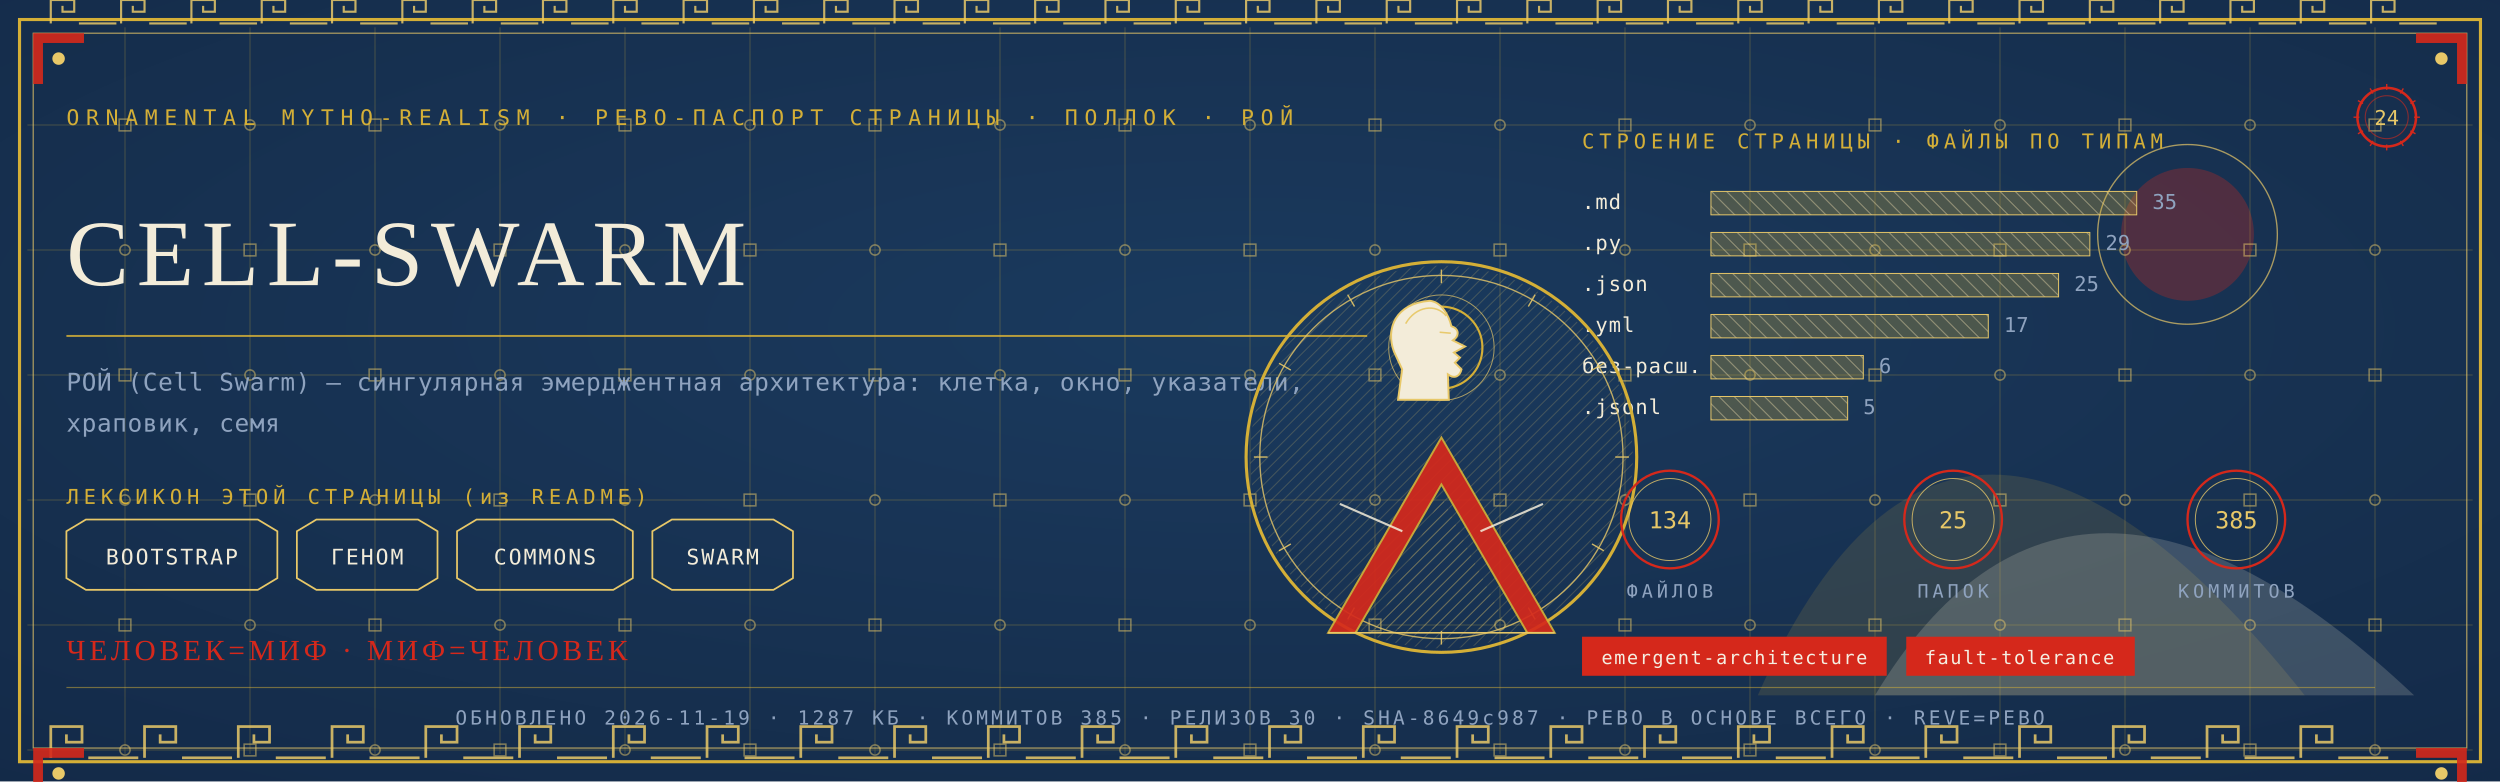
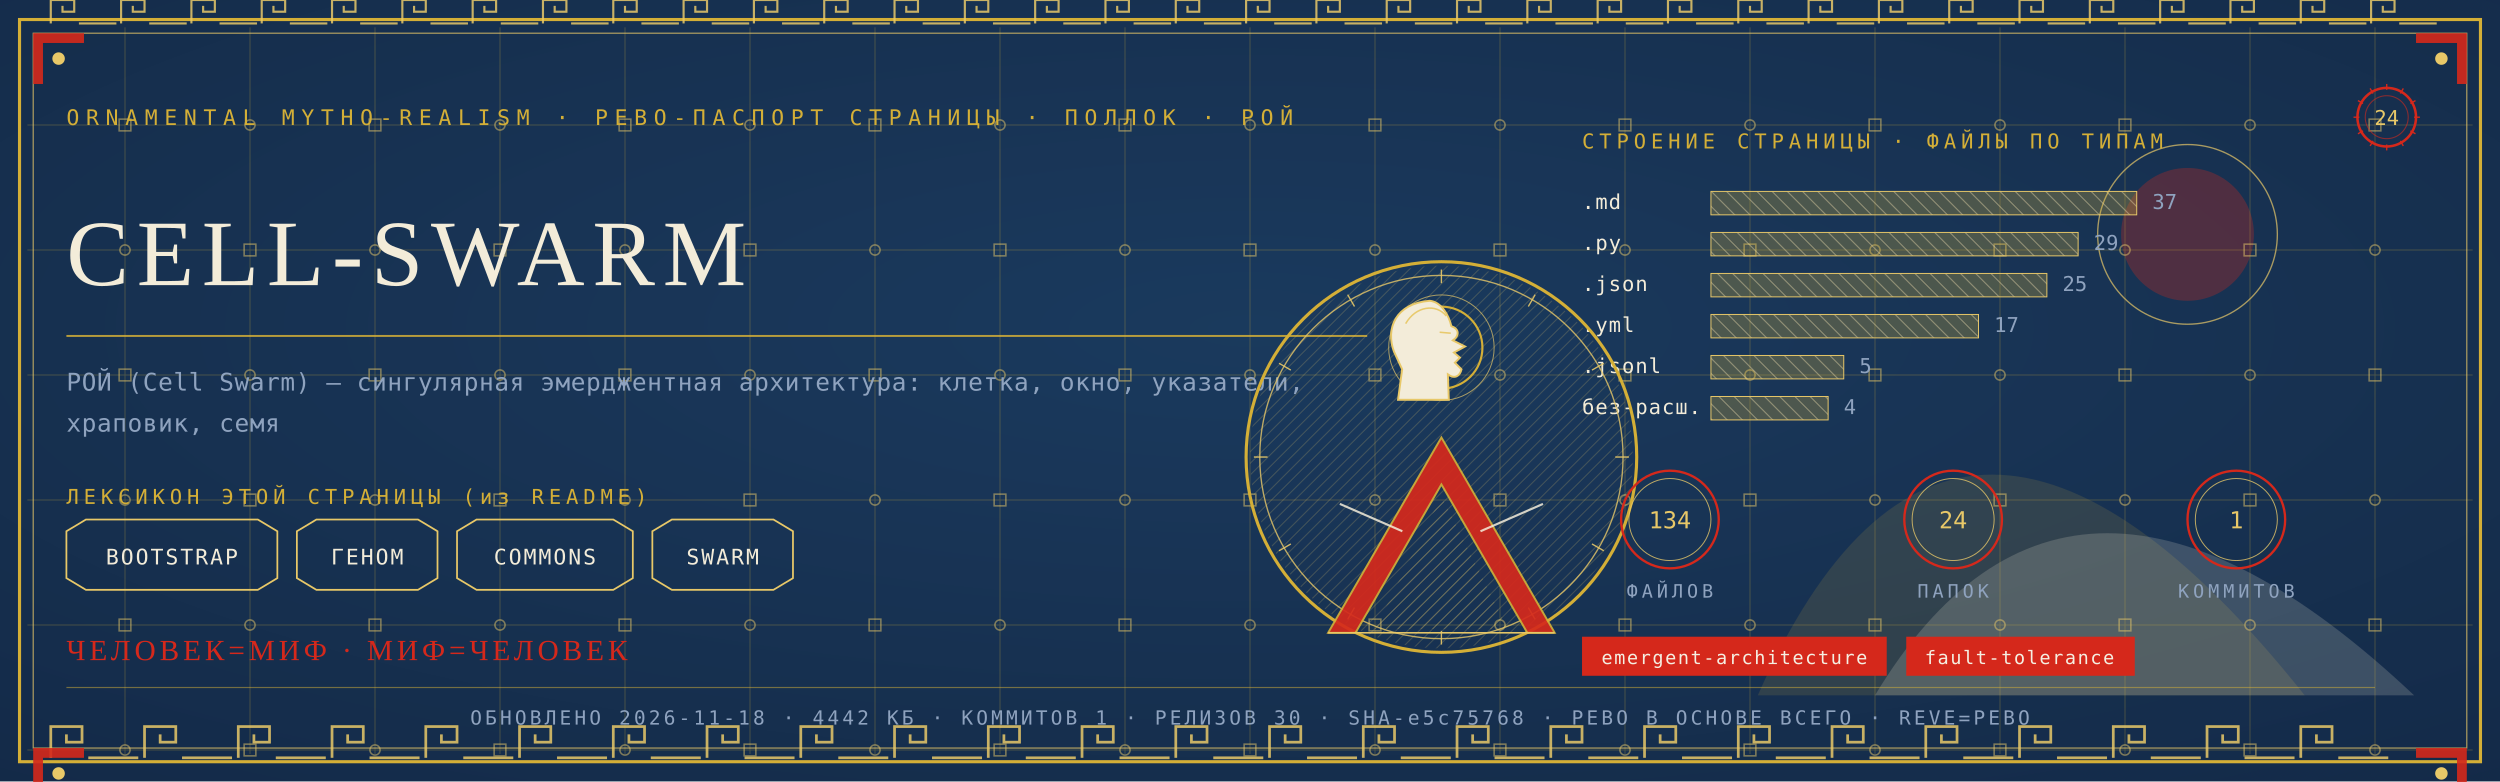
<svg xmlns="http://www.w3.org/2000/svg" viewBox="0 0 1280 400" width="1280" height="400">
  <defs>
    <radialGradient id="rp24" cx="0.5" cy="0.42" r="1.1">
      <stop offset="0" stop-color="#1B3B5F" />
      <stop offset="1" stop-color="#10243E" />
    </radialGradient>
    <pattern id="hatchm" width="4.2" height="4.2" patternUnits="userSpaceOnUse" patternTransform="rotate(45)">
      <rect width="4.2" height="4.2" fill="none" />
      <line x1="0" y1="0" x2="0" y2="4.2" stroke="#E8C868" stroke-width="0.5" />
    </pattern>
    <pattern id="hatchv" width="5.5" height="5.5" patternUnits="userSpaceOnUse" patternTransform="rotate(-45)">
      <rect width="5.5" height="5.5" fill="none" />
      <line x1="0" y1="0" x2="0" y2="5.5" stroke="#F3ECD9" stroke-width="0.5" />
    </pattern>
  </defs>
  <rect width="1280" height="400" fill="#10243E" />
  <rect width="1280" height="400" fill="url(#rp24)" opacity="0.94" />
  <path d="M 900 356 Q 1000 130 1180 356 Z" fill="#D4AF37" opacity="0.14" />
  <path d="M 960 356 Q 1060 190 1236 356 Z" fill="#F3ECD9" opacity="0.18" />
  <circle cx="1120" cy="120" r="34" fill="#D5281B" opacity="0.30" />
  <circle cx="1120" cy="120" r="46" fill="none" stroke="#E8C868" stroke-width="0.7" opacity="0.7" />
  <g stroke="#D4AF37" stroke-width="0.45" opacity="0.30">
    <line x1="64" y1="14" x2="64" y2="386" />
    <line x1="128" y1="14" x2="128" y2="386" />
    <line x1="192" y1="14" x2="192" y2="386" />
    <line x1="256" y1="14" x2="256" y2="386" />
    <line x1="320" y1="14" x2="320" y2="386" />
    <line x1="384" y1="14" x2="384" y2="386" />
    <line x1="448" y1="14" x2="448" y2="386" />
    <line x1="512" y1="14" x2="512" y2="386" />
    <line x1="576" y1="14" x2="576" y2="386" />
    <line x1="640" y1="14" x2="640" y2="386" />
    <line x1="704" y1="14" x2="704" y2="386" />
    <line x1="768" y1="14" x2="768" y2="386" />
    <line x1="832" y1="14" x2="832" y2="386" />
    <line x1="896" y1="14" x2="896" y2="386" />
    <line x1="960" y1="14" x2="960" y2="386" />
    <line x1="1024" y1="14" x2="1024" y2="386" />
    <line x1="1088" y1="14" x2="1088" y2="386" />
    <line x1="1152" y1="14" x2="1152" y2="386" />
    <line x1="1216" y1="14" x2="1216" y2="386" />
    <line x1="14" y1="64" x2="1266" y2="64" />
    <line x1="14" y1="128" x2="1266" y2="128" />
    <line x1="14" y1="192" x2="1266" y2="192" />
    <line x1="14" y1="256" x2="1266" y2="256" />
    <line x1="14" y1="320" x2="1266" y2="320" />
    <line x1="14" y1="384" x2="1266" y2="384" />
  </g>
  <g fill="none" stroke="#E8C868" stroke-width="0.8" opacity="0.5">
    <rect x="61" y="61" width="6" height="6" />
    <circle cx="64" cy="128" r="2.6" />
    <rect x="61" y="189" width="6" height="6" />
    <circle cx="64" cy="256" r="2.6" />
    <rect x="61" y="317" width="6" height="6" />
    <circle cx="64" cy="384" r="2.6" />
    <circle cx="128" cy="64" r="2.6" />
    <rect x="125" y="125" width="6" height="6" />
    <circle cx="128" cy="192" r="2.6" />
    <rect x="125" y="253" width="6" height="6" />
    <circle cx="128" cy="320" r="2.6" />
    <rect x="125" y="381" width="6" height="6" />
    <rect x="189" y="61" width="6" height="6" />
    <circle cx="192" cy="128" r="2.6" />
    <rect x="189" y="189" width="6" height="6" />
    <circle cx="192" cy="256" r="2.6" />
    <rect x="189" y="317" width="6" height="6" />
    <circle cx="192" cy="384" r="2.6" />
    <circle cx="256" cy="64" r="2.6" />
    <rect x="253" y="125" width="6" height="6" />
    <circle cx="256" cy="192" r="2.6" />
    <rect x="253" y="253" width="6" height="6" />
    <circle cx="256" cy="320" r="2.6" />
    <rect x="253" y="381" width="6" height="6" />
    <rect x="317" y="61" width="6" height="6" />
    <circle cx="320" cy="128" r="2.6" />
    <rect x="317" y="189" width="6" height="6" />
    <circle cx="320" cy="256" r="2.6" />
    <rect x="317" y="317" width="6" height="6" />
    <circle cx="320" cy="384" r="2.6" />
    <circle cx="384" cy="64" r="2.6" />
    <rect x="381" y="125" width="6" height="6" />
    <circle cx="384" cy="192" r="2.6" />
    <rect x="381" y="253" width="6" height="6" />
    <circle cx="384" cy="320" r="2.6" />
    <rect x="381" y="381" width="6" height="6" />
    <rect x="445" y="61" width="6" height="6" />
    <circle cx="448" cy="128" r="2.6" />
    <rect x="445" y="189" width="6" height="6" />
    <circle cx="448" cy="256" r="2.6" />
    <rect x="445" y="317" width="6" height="6" />
    <circle cx="448" cy="384" r="2.6" />
    <circle cx="512" cy="64" r="2.6" />
    <rect x="509" y="125" width="6" height="6" />
    <circle cx="512" cy="192" r="2.6" />
    <rect x="509" y="253" width="6" height="6" />
    <circle cx="512" cy="320" r="2.6" />
    <rect x="509" y="381" width="6" height="6" />
    <rect x="573" y="61" width="6" height="6" />
    <circle cx="576" cy="128" r="2.6" />
    <rect x="573" y="189" width="6" height="6" />
    <circle cx="576" cy="256" r="2.6" />
    <rect x="573" y="317" width="6" height="6" />
    <circle cx="576" cy="384" r="2.6" />
    <circle cx="640" cy="64" r="2.6" />
    <rect x="637" y="125" width="6" height="6" />
    <circle cx="640" cy="192" r="2.6" />
    <rect x="637" y="253" width="6" height="6" />
    <circle cx="640" cy="320" r="2.6" />
    <rect x="637" y="381" width="6" height="6" />
    <rect x="701" y="61" width="6" height="6" />
    <circle cx="704" cy="128" r="2.6" />
    <rect x="701" y="189" width="6" height="6" />
    <circle cx="704" cy="256" r="2.6" />
    <rect x="701" y="317" width="6" height="6" />
    <circle cx="704" cy="384" r="2.6" />
    <circle cx="768" cy="64" r="2.6" />
    <rect x="765" y="125" width="6" height="6" />
    <circle cx="768" cy="192" r="2.6" />
    <rect x="765" y="253" width="6" height="6" />
    <circle cx="768" cy="320" r="2.6" />
    <rect x="765" y="381" width="6" height="6" />
    <rect x="829" y="61" width="6" height="6" />
    <circle cx="832" cy="128" r="2.6" />
    <rect x="829" y="189" width="6" height="6" />
    <circle cx="832" cy="256" r="2.6" />
    <rect x="829" y="317" width="6" height="6" />
    <circle cx="832" cy="384" r="2.6" />
    <circle cx="896" cy="64" r="2.6" />
    <rect x="893" y="125" width="6" height="6" />
    <circle cx="896" cy="192" r="2.6" />
    <rect x="893" y="253" width="6" height="6" />
    <circle cx="896" cy="320" r="2.6" />
    <rect x="893" y="381" width="6" height="6" />
    <rect x="957" y="61" width="6" height="6" />
    <circle cx="960" cy="128" r="2.6" />
    <rect x="957" y="189" width="6" height="6" />
    <circle cx="960" cy="256" r="2.6" />
    <rect x="957" y="317" width="6" height="6" />
    <circle cx="960" cy="384" r="2.6" />
    <circle cx="1024" cy="64" r="2.6" />
    <rect x="1021" y="125" width="6" height="6" />
    <circle cx="1024" cy="192" r="2.6" />
    <rect x="1021" y="253" width="6" height="6" />
    <circle cx="1024" cy="320" r="2.6" />
    <rect x="1021" y="381" width="6" height="6" />
    <rect x="1085" y="61" width="6" height="6" />
    <circle cx="1088" cy="128" r="2.6" />
    <rect x="1085" y="189" width="6" height="6" />
    <circle cx="1088" cy="256" r="2.6" />
    <rect x="1085" y="317" width="6" height="6" />
    <circle cx="1088" cy="384" r="2.6" />
    <circle cx="1152" cy="64" r="2.6" />
    <rect x="1149" y="125" width="6" height="6" />
    <circle cx="1152" cy="192" r="2.6" />
    <rect x="1149" y="253" width="6" height="6" />
    <circle cx="1152" cy="320" r="2.6" />
    <rect x="1149" y="381" width="6" height="6" />
    <rect x="1213" y="61" width="6" height="6" />
    <circle cx="1216" cy="128" r="2.6" />
    <rect x="1213" y="189" width="6" height="6" />
    <circle cx="1216" cy="256" r="2.6" />
    <rect x="1213" y="317" width="6" height="6" />
    <circle cx="1216" cy="384" r="2.6" />
  </g>
  <rect x="10" y="10" width="1260" height="380" fill="none" stroke="#D4AF37" stroke-width="1.6" />
  <rect x="17" y="17" width="1246" height="366" fill="none" stroke="#E8C868" stroke-width="0.6" opacity="0.75" />
  <g fill="none" stroke="#E8C868" stroke-width="1.4" opacity="0.85">
    <path d="M 26 388 L 26 372 L 42 372 L 42 380.0 L 34.0 380.0 L 34.0 376.0" />
    <line x1="45.2" y1="388" x2="70.8" y2="388" />
    <path d="M 74 388 L 74 372 L 90 372 L 90 380.0 L 82.0 380.0 L 82.0 376.0" />
    <line x1="93.2" y1="388" x2="118.8" y2="388" />
    <path d="M 122 388 L 122 372 L 138 372 L 138 380.0 L 130.0 380.0 L 130.0 376.0" />
    <line x1="141.2" y1="388" x2="166.8" y2="388" />
    <path d="M 170 388 L 170 372 L 186 372 L 186 380.0 L 178.0 380.0 L 178.0 376.0" />
    <line x1="189.2" y1="388" x2="214.8" y2="388" />
    <path d="M 218 388 L 218 372 L 234 372 L 234 380.0 L 226.0 380.0 L 226.0 376.0" />
    <line x1="237.2" y1="388" x2="262.8" y2="388" />
    <path d="M 266 388 L 266 372 L 282 372 L 282 380.0 L 274.0 380.0 L 274.0 376.0" />
    <line x1="285.2" y1="388" x2="310.8" y2="388" />
    <path d="M 314 388 L 314 372 L 330 372 L 330 380.0 L 322.0 380.0 L 322.0 376.0" />
    <line x1="333.2" y1="388" x2="358.8" y2="388" />
    <path d="M 362 388 L 362 372 L 378 372 L 378 380.0 L 370.0 380.0 L 370.0 376.0" />
    <line x1="381.2" y1="388" x2="406.8" y2="388" />
    <path d="M 410 388 L 410 372 L 426 372 L 426 380.0 L 418.0 380.0 L 418.0 376.0" />
    <line x1="429.2" y1="388" x2="454.8" y2="388" />
    <path d="M 458 388 L 458 372 L 474 372 L 474 380.0 L 466.0 380.0 L 466.0 376.0" />
    <line x1="477.2" y1="388" x2="502.8" y2="388" />
    <path d="M 506 388 L 506 372 L 522 372 L 522 380.0 L 514.0 380.0 L 514.0 376.0" />
    <line x1="525.2" y1="388" x2="550.8" y2="388" />
    <path d="M 554 388 L 554 372 L 570 372 L 570 380.0 L 562.0 380.0 L 562.0 376.0" />
    <line x1="573.2" y1="388" x2="598.8" y2="388" />
    <path d="M 602 388 L 602 372 L 618 372 L 618 380.0 L 610.0 380.0 L 610.0 376.0" />
    <line x1="621.2" y1="388" x2="646.8" y2="388" />
    <path d="M 650 388 L 650 372 L 666 372 L 666 380.0 L 658.0 380.0 L 658.0 376.0" />
    <line x1="669.2" y1="388" x2="694.8" y2="388" />
    <path d="M 698 388 L 698 372 L 714 372 L 714 380.0 L 706.0 380.0 L 706.0 376.0" />
    <line x1="717.2" y1="388" x2="742.8" y2="388" />
    <path d="M 746 388 L 746 372 L 762 372 L 762 380.0 L 754.0 380.0 L 754.0 376.0" />
    <line x1="765.2" y1="388" x2="790.8" y2="388" />
    <path d="M 794 388 L 794 372 L 810 372 L 810 380.0 L 802.0 380.0 L 802.0 376.0" />
    <line x1="813.2" y1="388" x2="838.8" y2="388" />
    <path d="M 842 388 L 842 372 L 858 372 L 858 380.0 L 850.0 380.0 L 850.0 376.0" />
    <line x1="861.2" y1="388" x2="886.8" y2="388" />
    <path d="M 890 388 L 890 372 L 906 372 L 906 380.0 L 898.0 380.0 L 898.0 376.0" />
    <line x1="909.2" y1="388" x2="934.8" y2="388" />
    <path d="M 938 388 L 938 372 L 954 372 L 954 380.0 L 946.0 380.0 L 946.0 376.0" />
    <line x1="957.2" y1="388" x2="982.8" y2="388" />
    <path d="M 986 388 L 986 372 L 1002 372 L 1002 380.0 L 994.0 380.0 L 994.0 376.0" />
    <line x1="1005.2" y1="388" x2="1030.8" y2="388" />
    <path d="M 1034 388 L 1034 372 L 1050 372 L 1050 380.0 L 1042.0 380.0 L 1042.0 376.0" />
    <line x1="1053.2" y1="388" x2="1078.8" y2="388" />
    <path d="M 1082 388 L 1082 372 L 1098 372 L 1098 380.0 L 1090.0 380.0 L 1090.0 376.0" />
    <line x1="1101.2" y1="388" x2="1126.8" y2="388" />
    <path d="M 1130 388 L 1130 372 L 1146 372 L 1146 380.0 L 1138.0 380.0 L 1138.0 376.0" />
    <line x1="1149.2" y1="388" x2="1174.8" y2="388" />
    <path d="M 1178 388 L 1178 372 L 1194 372 L 1194 380.0 L 1186.0 380.0 L 1186.0 376.0" />
    <line x1="1197.2" y1="388" x2="1222.8" y2="388" />
  </g>
  <g fill="none" stroke="#E8C868" stroke-width="1.1" opacity="0.85">
    <path d="M 26 12 L 26 0 L 38 0 L 38 6.0 L 32.0 6.0 L 32.0 3.0" />
    <line x1="40.4" y1="12" x2="59.6" y2="12" />
    <path d="M 62 12 L 62 0 L 74 0 L 74 6.0 L 68.0 6.0 L 68.0 3.0" />
    <line x1="76.4" y1="12" x2="95.6" y2="12" />
    <path d="M 98 12 L 98 0 L 110 0 L 110 6.0 L 104.0 6.0 L 104.0 3.0" />
    <line x1="112.4" y1="12" x2="131.6" y2="12" />
    <path d="M 134 12 L 134 0 L 146 0 L 146 6.0 L 140.0 6.0 L 140.0 3.0" />
    <line x1="148.4" y1="12" x2="167.6" y2="12" />
    <path d="M 170 12 L 170 0 L 182 0 L 182 6.0 L 176.0 6.0 L 176.0 3.0" />
    <line x1="184.4" y1="12" x2="203.6" y2="12" />
    <path d="M 206 12 L 206 0 L 218 0 L 218 6.0 L 212.0 6.0 L 212.0 3.0" />
    <line x1="220.4" y1="12" x2="239.6" y2="12" />
    <path d="M 242 12 L 242 0 L 254 0 L 254 6.0 L 248.0 6.0 L 248.0 3.0" />
    <line x1="256.4" y1="12" x2="275.6" y2="12" />
    <path d="M 278 12 L 278 0 L 290 0 L 290 6.0 L 284.0 6.0 L 284.0 3.0" />
    <line x1="292.4" y1="12" x2="311.6" y2="12" />
    <path d="M 314 12 L 314 0 L 326 0 L 326 6.0 L 320.0 6.0 L 320.0 3.0" />
    <line x1="328.4" y1="12" x2="347.6" y2="12" />
    <path d="M 350 12 L 350 0 L 362 0 L 362 6.0 L 356.0 6.0 L 356.0 3.0" />
    <line x1="364.4" y1="12" x2="383.6" y2="12" />
    <path d="M 386 12 L 386 0 L 398 0 L 398 6.0 L 392.0 6.0 L 392.0 3.0" />
    <line x1="400.4" y1="12" x2="419.6" y2="12" />
    <path d="M 422 12 L 422 0 L 434 0 L 434 6.0 L 428.0 6.0 L 428.0 3.0" />
    <line x1="436.4" y1="12" x2="455.6" y2="12" />
    <path d="M 458 12 L 458 0 L 470 0 L 470 6.0 L 464.0 6.0 L 464.0 3.0" />
    <line x1="472.4" y1="12" x2="491.6" y2="12" />
    <path d="M 494 12 L 494 0 L 506 0 L 506 6.0 L 500.0 6.0 L 500.0 3.0" />
    <line x1="508.4" y1="12" x2="527.6" y2="12" />
    <path d="M 530 12 L 530 0 L 542 0 L 542 6.0 L 536.0 6.0 L 536.0 3.0" />
    <line x1="544.4" y1="12" x2="563.6" y2="12" />
    <path d="M 566 12 L 566 0 L 578 0 L 578 6.0 L 572.0 6.0 L 572.0 3.0" />
    <line x1="580.4" y1="12" x2="599.6" y2="12" />
    <path d="M 602 12 L 602 0 L 614 0 L 614 6.0 L 608.0 6.0 L 608.0 3.0" />
    <line x1="616.4" y1="12" x2="635.6" y2="12" />
    <path d="M 638 12 L 638 0 L 650 0 L 650 6.0 L 644.0 6.0 L 644.0 3.0" />
    <line x1="652.4" y1="12" x2="671.6" y2="12" />
    <path d="M 674 12 L 674 0 L 686 0 L 686 6.0 L 680.0 6.0 L 680.0 3.0" />
    <line x1="688.4" y1="12" x2="707.6" y2="12" />
    <path d="M 710 12 L 710 0 L 722 0 L 722 6.0 L 716.0 6.0 L 716.0 3.0" />
    <line x1="724.4" y1="12" x2="743.6" y2="12" />
    <path d="M 746 12 L 746 0 L 758 0 L 758 6.0 L 752.0 6.0 L 752.0 3.0" />
    <line x1="760.4" y1="12" x2="779.6" y2="12" />
    <path d="M 782 12 L 782 0 L 794 0 L 794 6.0 L 788.0 6.0 L 788.0 3.0" />
    <line x1="796.4" y1="12" x2="815.6" y2="12" />
    <path d="M 818 12 L 818 0 L 830 0 L 830 6.0 L 824.0 6.0 L 824.0 3.0" />
    <line x1="832.4" y1="12" x2="851.6" y2="12" />
    <path d="M 854 12 L 854 0 L 866 0 L 866 6.0 L 860.0 6.0 L 860.0 3.0" />
    <line x1="868.4" y1="12" x2="887.6" y2="12" />
    <path d="M 890 12 L 890 0 L 902 0 L 902 6.0 L 896.0 6.0 L 896.0 3.0" />
    <line x1="904.4" y1="12" x2="923.6" y2="12" />
    <path d="M 926 12 L 926 0 L 938 0 L 938 6.0 L 932.0 6.0 L 932.0 3.0" />
    <line x1="940.4" y1="12" x2="959.6" y2="12" />
    <path d="M 962 12 L 962 0 L 974 0 L 974 6.0 L 968.0 6.0 L 968.0 3.0" />
    <line x1="976.4" y1="12" x2="995.6" y2="12" />
    <path d="M 998 12 L 998 0 L 1010 0 L 1010 6.0 L 1004.0 6.0 L 1004.0 3.0" />
    <line x1="1012.4" y1="12" x2="1031.6" y2="12" />
    <path d="M 1034 12 L 1034 0 L 1046 0 L 1046 6.0 L 1040.0 6.0 L 1040.0 3.0" />
    <line x1="1048.4" y1="12" x2="1067.6" y2="12" />
    <path d="M 1070 12 L 1070 0 L 1082 0 L 1082 6.0 L 1076.0 6.0 L 1076.0 3.0" />
    <line x1="1084.4" y1="12" x2="1103.6" y2="12" />
    <path d="M 1106 12 L 1106 0 L 1118 0 L 1118 6.0 L 1112.0 6.0 L 1112.0 3.0" />
    <line x1="1120.4" y1="12" x2="1139.6" y2="12" />
    <path d="M 1142 12 L 1142 0 L 1154 0 L 1154 6.0 L 1148.0 6.0 L 1148.0 3.0" />
    <line x1="1156.4" y1="12" x2="1175.6" y2="12" />
    <path d="M 1178 12 L 1178 0 L 1190 0 L 1190 6.0 L 1184.0 6.0 L 1184.0 3.0" />
    <line x1="1192.4" y1="12" x2="1211.6" y2="12" />
    <path d="M 1214 12 L 1214 0 L 1226 0 L 1226 6.0 L 1220.0 6.0 L 1220.0 3.0" />
    <line x1="1228.4" y1="12" x2="1247.6" y2="12" />
  </g>
  <g transform="translate(17,17) scale(1,1)">
    <path d="M 0 0 L 26 0 L 26 5 L 5 5 L 5 26 L 0 26 Z" fill="#D5281B" opacity="0.9" />
    <circle cx="13" cy="13" r="3.2" fill="#E8C868" />
  </g>
  <g transform="translate(1263,17) scale(-1,1)">
    <path d="M 0 0 L 26 0 L 26 5 L 5 5 L 5 26 L 0 26 Z" fill="#D5281B" opacity="0.9" />
    <circle cx="13" cy="13" r="3.2" fill="#E8C868" />
  </g>
  <g transform="translate(17,383) scale(1,1)">
    <path d="M 0 0 L 26 0 L 26 5 L 5 5 L 5 26 L 0 26 Z" fill="#D5281B" opacity="0.9" />
    <circle cx="13" cy="13" r="3.2" fill="#E8C868" />
  </g>
  <g transform="translate(1263,383) scale(-1,1)">
    <path d="M 0 0 L 26 0 L 26 5 L 5 5 L 5 26 L 0 26 Z" fill="#D5281B" opacity="0.9" />
    <circle cx="13" cy="13" r="3.2" fill="#E8C868" />
  </g>
  <text x="34" y="64" font-family="'Cascadia Mono', ui-monospace, Consolas, monospace" font-size="11" fill="#D4AF37" letter-spacing="3.4">ORNAMENTAL MYTHO-REALISM · РЕВО-ПАСПОРТ СТРАНИЦЫ · ПОЛЛОК · РОЙ</text>
  <g transform="translate(1222,60)">
    <circle r="15" fill="none" stroke="#D5281B" stroke-width="1.3" />
    <circle r="11" fill="none" stroke="#D5281B" stroke-width="0.55" opacity="0.6" />
    <text y="4" text-anchor="middle" font-family="'Cascadia Mono', ui-monospace, Consolas, monospace" font-size="10.5" fill="#E8C868">24</text>
    <g stroke="#D5281B" stroke-width="0.7">
      <line x1="0" y1="-17" x2="0" y2="-14" transform="rotate(0)" />
      <line x1="0" y1="-17" x2="0" y2="-14" transform="rotate(30)" />
      <line x1="0" y1="-17" x2="0" y2="-14" transform="rotate(60)" />
      <line x1="0" y1="-17" x2="0" y2="-14" transform="rotate(90)" />
      <line x1="0" y1="-17" x2="0" y2="-14" transform="rotate(120)" />
      <line x1="0" y1="-17" x2="0" y2="-14" transform="rotate(150)" />
      <line x1="0" y1="-17" x2="0" y2="-14" transform="rotate(180)" />
      <line x1="0" y1="-17" x2="0" y2="-14" transform="rotate(210)" />
      <line x1="0" y1="-17" x2="0" y2="-14" transform="rotate(240)" />
      <line x1="0" y1="-17" x2="0" y2="-14" transform="rotate(270)" />
      <line x1="0" y1="-17" x2="0" y2="-14" transform="rotate(300)" />
      <line x1="0" y1="-17" x2="0" y2="-14" transform="rotate(330)" />
    </g>
  </g>
  <text x="34" y="146" font-family="Georgia, 'Times New Roman', serif" font-size="48.0" fill="#F3ECD9" letter-spacing="4">CELL-SWARM</text>
  <line x1="34" y1="172" x2="700" y2="172" stroke="#D4AF37" stroke-width="1" opacity="0.85" />
  <text x="34" y="200" font-family="'Cascadia Mono', ui-monospace, Consolas, monospace" font-size="12.5" fill="#8FA3BF" letter-spacing="0.3">РОЙ (Cell Swarm) — сингулярная эмерджентная архитектура: клетка, окно, указатели,</text>
  <text x="34" y="221" font-family="'Cascadia Mono', ui-monospace, Consolas, monospace" font-size="12.5" fill="#8FA3BF" letter-spacing="0.3">храповик, семя</text>
  <text x="34" y="258" font-family="'Cascadia Mono', ui-monospace, Consolas, monospace" font-size="10.5" fill="#D4AF37" letter-spacing="2.5">ЛЕКСИКОН ЭТОЙ СТРАНИЦЫ (из README)</text>
  <path d="M 34 272 L 44 266 L 132 266 L 142 272 L 142 296 L 132 302 L 44 302 L 34 296 Z" fill="none" stroke="#E8C868" stroke-width="0.9" />
  <text x="88" y="289" text-anchor="middle" font-family="'Cascadia Mono', ui-monospace, Consolas, monospace" font-size="11" fill="#F3ECD9" letter-spacing="1">BOOTSTRAP</text>
  <path d="M 152 272 L 162 266 L 214 266 L 224 272 L 224 296 L 214 302 L 162 302 L 152 296 Z" fill="none" stroke="#E8C868" stroke-width="0.9" />
  <text x="188" y="289" text-anchor="middle" font-family="'Cascadia Mono', ui-monospace, Consolas, monospace" font-size="11" fill="#F3ECD9" letter-spacing="1">ГЕНОМ</text>
  <path d="M 234 272 L 244 266 L 314 266 L 324 272 L 324 296 L 314 302 L 244 302 L 234 296 Z" fill="none" stroke="#E8C868" stroke-width="0.9" />
  <text x="279" y="289" text-anchor="middle" font-family="'Cascadia Mono', ui-monospace, Consolas, monospace" font-size="11" fill="#F3ECD9" letter-spacing="1">COMMONS</text>
  <path d="M 334 272 L 344 266 L 396 266 L 406 272 L 406 296 L 396 302 L 344 302 L 334 296 Z" fill="none" stroke="#E8C868" stroke-width="0.9" />
  <text x="370" y="289" text-anchor="middle" font-family="'Cascadia Mono', ui-monospace, Consolas, monospace" font-size="11" fill="#F3ECD9" letter-spacing="1">SWARM</text>
  <text x="810" y="76" font-family="'Cascadia Mono', ui-monospace, Consolas, monospace" font-size="10.5" fill="#D4AF37" letter-spacing="2.5">СТРОЕНИЕ СТРАНИЦЫ · ФАЙЛЫ ПО ТИПАМ</text>
  <text x="810" y="107" font-family="'Cascadia Mono', ui-monospace, Consolas, monospace" font-size="10.5" fill="#F3ECD9" letter-spacing="0.5">.md</text>
  <rect x="876" y="98" width="218" height="12" fill="url(#hatchv)" opacity="0.9" />
  <rect x="876" y="98" width="218" height="12" fill="#D4AF37" opacity="0.28" />
  <rect x="876" y="98" width="218" height="12" fill="none" stroke="#E8C868" stroke-width="0.5" />
-   <text x="1102" y="107" font-family="'Cascadia Mono', ui-monospace, Consolas, monospace" font-size="10.5" fill="#8FA3BF">35</text>
+   <text x="1102" y="107" font-family="'Cascadia Mono', ui-monospace, Consolas, monospace" font-size="10.5" fill="#8FA3BF">37</text>
  <text x="810" y="128" font-family="'Cascadia Mono', ui-monospace, Consolas, monospace" font-size="10.5" fill="#F3ECD9" letter-spacing="0.5">.py</text>
-   <rect x="876" y="119" width="194" height="12" fill="url(#hatchv)" opacity="0.9" />
-   <rect x="876" y="119" width="194" height="12" fill="#D4AF37" opacity="0.28" />
-   <rect x="876" y="119" width="194" height="12" fill="none" stroke="#E8C868" stroke-width="0.5" />
-   <text x="1078" y="128" font-family="'Cascadia Mono', ui-monospace, Consolas, monospace" font-size="10.5" fill="#8FA3BF">29</text>
+   <rect x="876" y="119" width="188" height="12" fill="url(#hatchv)" opacity="0.9" />
+   <rect x="876" y="119" width="188" height="12" fill="#D4AF37" opacity="0.28" />
+   <rect x="876" y="119" width="188" height="12" fill="none" stroke="#E8C868" stroke-width="0.5" />
+   <text x="1072" y="128" font-family="'Cascadia Mono', ui-monospace, Consolas, monospace" font-size="10.5" fill="#8FA3BF">29</text>
  <text x="810" y="149" font-family="'Cascadia Mono', ui-monospace, Consolas, monospace" font-size="10.5" fill="#F3ECD9" letter-spacing="0.5">.json</text>
-   <rect x="876" y="140" width="178" height="12" fill="url(#hatchv)" opacity="0.9" />
-   <rect x="876" y="140" width="178" height="12" fill="#D4AF37" opacity="0.28" />
-   <rect x="876" y="140" width="178" height="12" fill="none" stroke="#E8C868" stroke-width="0.5" />
-   <text x="1062" y="149" font-family="'Cascadia Mono', ui-monospace, Consolas, monospace" font-size="10.5" fill="#8FA3BF">25</text>
+   <rect x="876" y="140" width="172" height="12" fill="url(#hatchv)" opacity="0.9" />
+   <rect x="876" y="140" width="172" height="12" fill="#D4AF37" opacity="0.28" />
+   <rect x="876" y="140" width="172" height="12" fill="none" stroke="#E8C868" stroke-width="0.5" />
+   <text x="1056" y="149" font-family="'Cascadia Mono', ui-monospace, Consolas, monospace" font-size="10.5" fill="#8FA3BF">25</text>
  <text x="810" y="170" font-family="'Cascadia Mono', ui-monospace, Consolas, monospace" font-size="10.5" fill="#F3ECD9" letter-spacing="0.5">.yml</text>
-   <rect x="876" y="161" width="142" height="12" fill="url(#hatchv)" opacity="0.9" />
-   <rect x="876" y="161" width="142" height="12" fill="#D4AF37" opacity="0.28" />
-   <rect x="876" y="161" width="142" height="12" fill="none" stroke="#E8C868" stroke-width="0.5" />
-   <text x="1026" y="170" font-family="'Cascadia Mono', ui-monospace, Consolas, monospace" font-size="10.5" fill="#8FA3BF">17</text>
-   <text x="810" y="191" font-family="'Cascadia Mono', ui-monospace, Consolas, monospace" font-size="10.5" fill="#F3ECD9" letter-spacing="0.5">без-расш.</text>
-   <rect x="876" y="182" width="78" height="12" fill="url(#hatchv)" opacity="0.9" />
-   <rect x="876" y="182" width="78" height="12" fill="#D4AF37" opacity="0.28" />
-   <rect x="876" y="182" width="78" height="12" fill="none" stroke="#E8C868" stroke-width="0.5" />
-   <text x="962" y="191" font-family="'Cascadia Mono', ui-monospace, Consolas, monospace" font-size="10.5" fill="#8FA3BF">6</text>
-   <text x="810" y="212" font-family="'Cascadia Mono', ui-monospace, Consolas, monospace" font-size="10.5" fill="#F3ECD9" letter-spacing="0.5">.jsonl</text>
-   <rect x="876" y="203" width="70" height="12" fill="url(#hatchv)" opacity="0.9" />
-   <rect x="876" y="203" width="70" height="12" fill="#D4AF37" opacity="0.28" />
-   <rect x="876" y="203" width="70" height="12" fill="none" stroke="#E8C868" stroke-width="0.5" />
-   <text x="954" y="212" font-family="'Cascadia Mono', ui-monospace, Consolas, monospace" font-size="10.5" fill="#8FA3BF">5</text>
+   <rect x="876" y="161" width="137" height="12" fill="url(#hatchv)" opacity="0.9" />
+   <rect x="876" y="161" width="137" height="12" fill="#D4AF37" opacity="0.28" />
+   <rect x="876" y="161" width="137" height="12" fill="none" stroke="#E8C868" stroke-width="0.5" />
+   <text x="1021" y="170" font-family="'Cascadia Mono', ui-monospace, Consolas, monospace" font-size="10.5" fill="#8FA3BF">17</text>
+   <text x="810" y="191" font-family="'Cascadia Mono', ui-monospace, Consolas, monospace" font-size="10.5" fill="#F3ECD9" letter-spacing="0.5">.jsonl</text>
+   <rect x="876" y="182" width="68" height="12" fill="url(#hatchv)" opacity="0.9" />
+   <rect x="876" y="182" width="68" height="12" fill="#D4AF37" opacity="0.28" />
+   <rect x="876" y="182" width="68" height="12" fill="none" stroke="#E8C868" stroke-width="0.5" />
+   <text x="952" y="191" font-family="'Cascadia Mono', ui-monospace, Consolas, monospace" font-size="10.5" fill="#8FA3BF">5</text>
+   <text x="810" y="212" font-family="'Cascadia Mono', ui-monospace, Consolas, monospace" font-size="10.5" fill="#F3ECD9" letter-spacing="0.5">без-расш.</text>
+   <rect x="876" y="203" width="60" height="12" fill="url(#hatchv)" opacity="0.9" />
+   <rect x="876" y="203" width="60" height="12" fill="#D4AF37" opacity="0.28" />
+   <rect x="876" y="203" width="60" height="12" fill="none" stroke="#E8C868" stroke-width="0.5" />
+   <text x="944" y="212" font-family="'Cascadia Mono', ui-monospace, Consolas, monospace" font-size="10.5" fill="#8FA3BF">4</text>
  <g transform="translate(738,234)">
    <circle r="100" fill="none" stroke="#D4AF37" stroke-width="1.6" />
    <circle r="93" fill="none" stroke="#E8C868" stroke-width="0.7" opacity="0.8" />
    <circle r="98" fill="url(#hatchm)" opacity="0.4" />
    <g stroke="#E8C868" stroke-width="0.7" opacity="0.9">
      <line x1="0" y1="-96" x2="0" y2="-89" transform="rotate(0)" />
      <line x1="0" y1="-96" x2="0" y2="-89" transform="rotate(30)" />
      <line x1="0" y1="-96" x2="0" y2="-89" transform="rotate(60)" />
      <line x1="0" y1="-96" x2="0" y2="-89" transform="rotate(90)" />
      <line x1="0" y1="-96" x2="0" y2="-89" transform="rotate(120)" />
      <line x1="0" y1="-96" x2="0" y2="-89" transform="rotate(150)" />
      <line x1="0" y1="-96" x2="0" y2="-89" transform="rotate(180)" />
      <line x1="0" y1="-96" x2="0" y2="-89" transform="rotate(210)" />
      <line x1="0" y1="-96" x2="0" y2="-89" transform="rotate(240)" />
      <line x1="0" y1="-96" x2="0" y2="-89" transform="rotate(270)" />
      <line x1="0" y1="-96" x2="0" y2="-89" transform="rotate(300)" />
      <line x1="0" y1="-96" x2="0" y2="-89" transform="rotate(330)" />
    </g>
    <circle cy="-56" r="21" fill="none" stroke="#D4AF37" stroke-width="1.1" />
    <circle cy="-56" r="27" fill="none" stroke="#E8C868" stroke-width="0.5" opacity="0.7" />
    <path d="M -6.0 -80.0 C -23.5 -78.7 -28.7 -65.7 -24.3 -54.0 L -20.1 -44.9 L -22.2 -29.3 L 3.8 -29.3 L 3.3 -42.3 C 6.9 -39.7 9.5 -41.5 10.3 -44.9 L 6.9 -48.3 L 9.5 -50.9 L 6.4 -53.5 L 12.1 -56.6 L 5.9 -59.7 C 9.5 -62.3 9.0 -65.7 5.1 -67.0 C 3.8 -72.7 -0.1 -79.5 -6.0 -80.0 Z" fill="#F3ECD9" stroke="#E8C868" stroke-width="1.0" />
    <g fill="none" stroke="#E8C868" stroke-width="0.8" opacity="0.95">
      <path d="M -18.3 -68.3 C -13.1 -77.4 -2.7 -78.7 2.5 -72.2" />
      <path d="M -0.9 -63.9 L 4.8 -63.4" />
    </g>
    <path d="M -58.0 90.0 L 0 -10.0 L 58.0 90.0 L 44.0 90.0 L 0 14.0 L -44.0 90.0 Z" fill="#D5281B" opacity="0.92" stroke="#D4AF37" stroke-width="1.0" />
    <path d="M -34.0 88.0 L 0 20.0 L 34.0 88.0" fill="url(#hatchm)" opacity="0.5" stroke="none" />
    <path d="M -58.0 90.0 L 58.0 90.0" fill="none" stroke="#E8C868" stroke-width="0.8" />
    <path d="M -52.0 24.0 L -20.0 38.0" fill="none" stroke="#F3ECD9" stroke-width="1.1" opacity="0.85" />
    <path d="M 52.0 24.0 L 20.0 38.0" fill="none" stroke="#F3ECD9" stroke-width="1.1" opacity="0.85" />
  </g>
  <g transform="translate(855,266)">
    <circle r="25" fill="none" stroke="#D5281B" stroke-width="1.2" />
    <circle r="21" fill="none" stroke="#E8C868" stroke-width="0.5" opacity="0.8" />
    <text y="4.5" text-anchor="middle" font-family="'Cascadia Mono', ui-monospace, Consolas, monospace" font-size="12" fill="#E8C868">134</text>
    <text y="40" text-anchor="middle" font-family="'Cascadia Mono', ui-monospace, Consolas, monospace" font-size="9.5" fill="#8FA3BF" letter-spacing="2">ФАЙЛОВ</text>
  </g>
  <g transform="translate(1000,266)">
    <circle r="25" fill="none" stroke="#D5281B" stroke-width="1.2" />
    <circle r="21" fill="none" stroke="#E8C868" stroke-width="0.5" opacity="0.8" />
-     <text y="4.5" text-anchor="middle" font-family="'Cascadia Mono', ui-monospace, Consolas, monospace" font-size="12" fill="#E8C868">25</text>
+     <text y="4.5" text-anchor="middle" font-family="'Cascadia Mono', ui-monospace, Consolas, monospace" font-size="12" fill="#E8C868">24</text>
    <text y="40" text-anchor="middle" font-family="'Cascadia Mono', ui-monospace, Consolas, monospace" font-size="9.5" fill="#8FA3BF" letter-spacing="2">ПАПОК</text>
  </g>
  <g transform="translate(1145,266)">
    <circle r="25" fill="none" stroke="#D5281B" stroke-width="1.2" />
    <circle r="21" fill="none" stroke="#E8C868" stroke-width="0.5" opacity="0.8" />
-     <text y="4.5" text-anchor="middle" font-family="'Cascadia Mono', ui-monospace, Consolas, monospace" font-size="12" fill="#E8C868">385</text>
+     <text y="4.5" text-anchor="middle" font-family="'Cascadia Mono', ui-monospace, Consolas, monospace" font-size="12" fill="#E8C868">1</text>
    <text y="40" text-anchor="middle" font-family="'Cascadia Mono', ui-monospace, Consolas, monospace" font-size="9.5" fill="#8FA3BF" letter-spacing="2">КОММИТОВ</text>
  </g>
  <rect x="810" y="326" rx="0" width="156" height="20" fill="#D5281B" />
  <text x="888" y="340" text-anchor="middle" font-family="'Cascadia Mono', ui-monospace, Consolas, monospace" font-size="9.5" fill="#F5EFE2" letter-spacing="0.8">emergent-architecture</text>
  <rect x="976" y="326" rx="0" width="117" height="20" fill="#D5281B" />
  <text x="1034" y="340" text-anchor="middle" font-family="'Cascadia Mono', ui-monospace, Consolas, monospace" font-size="9.5" fill="#F5EFE2" letter-spacing="0.8">fault-tolerance</text>
  <text x="34" y="338" font-family="Georgia, 'Times New Roman', serif" font-size="15" fill="#D5281B" letter-spacing="2">ЧЕЛОВЕК=МИФ · МИФ=ЧЕЛОВЕК</text>
  <line x1="34" y1="352" x2="1216" y2="352" stroke="#D4AF37" stroke-width="0.6" opacity="0.5" />
-   <text x="640" y="371" text-anchor="middle" font-family="'Cascadia Mono', ui-monospace, Consolas, monospace" font-size="10" fill="#8FA3BF" letter-spacing="1.6">ОБНОВЛЕНО 2026-11-19 · 1287 КБ · КОММИТОВ 385 · РЕЛИЗОВ 30 · SHA-8649c987 · РЕВО В ОСНОВЕ ВСЕГО · REVE=РЕВО</text>
+   <text x="640" y="371" text-anchor="middle" font-family="'Cascadia Mono', ui-monospace, Consolas, monospace" font-size="10" fill="#8FA3BF" letter-spacing="1.6">ОБНОВЛЕНО 2026-11-18 · 4442 КБ · КОММИТОВ 1 · РЕЛИЗОВ 30 · SHA-e5c75768 · РЕВО В ОСНОВЕ ВСЕГО · REVE=РЕВО</text>
</svg>
